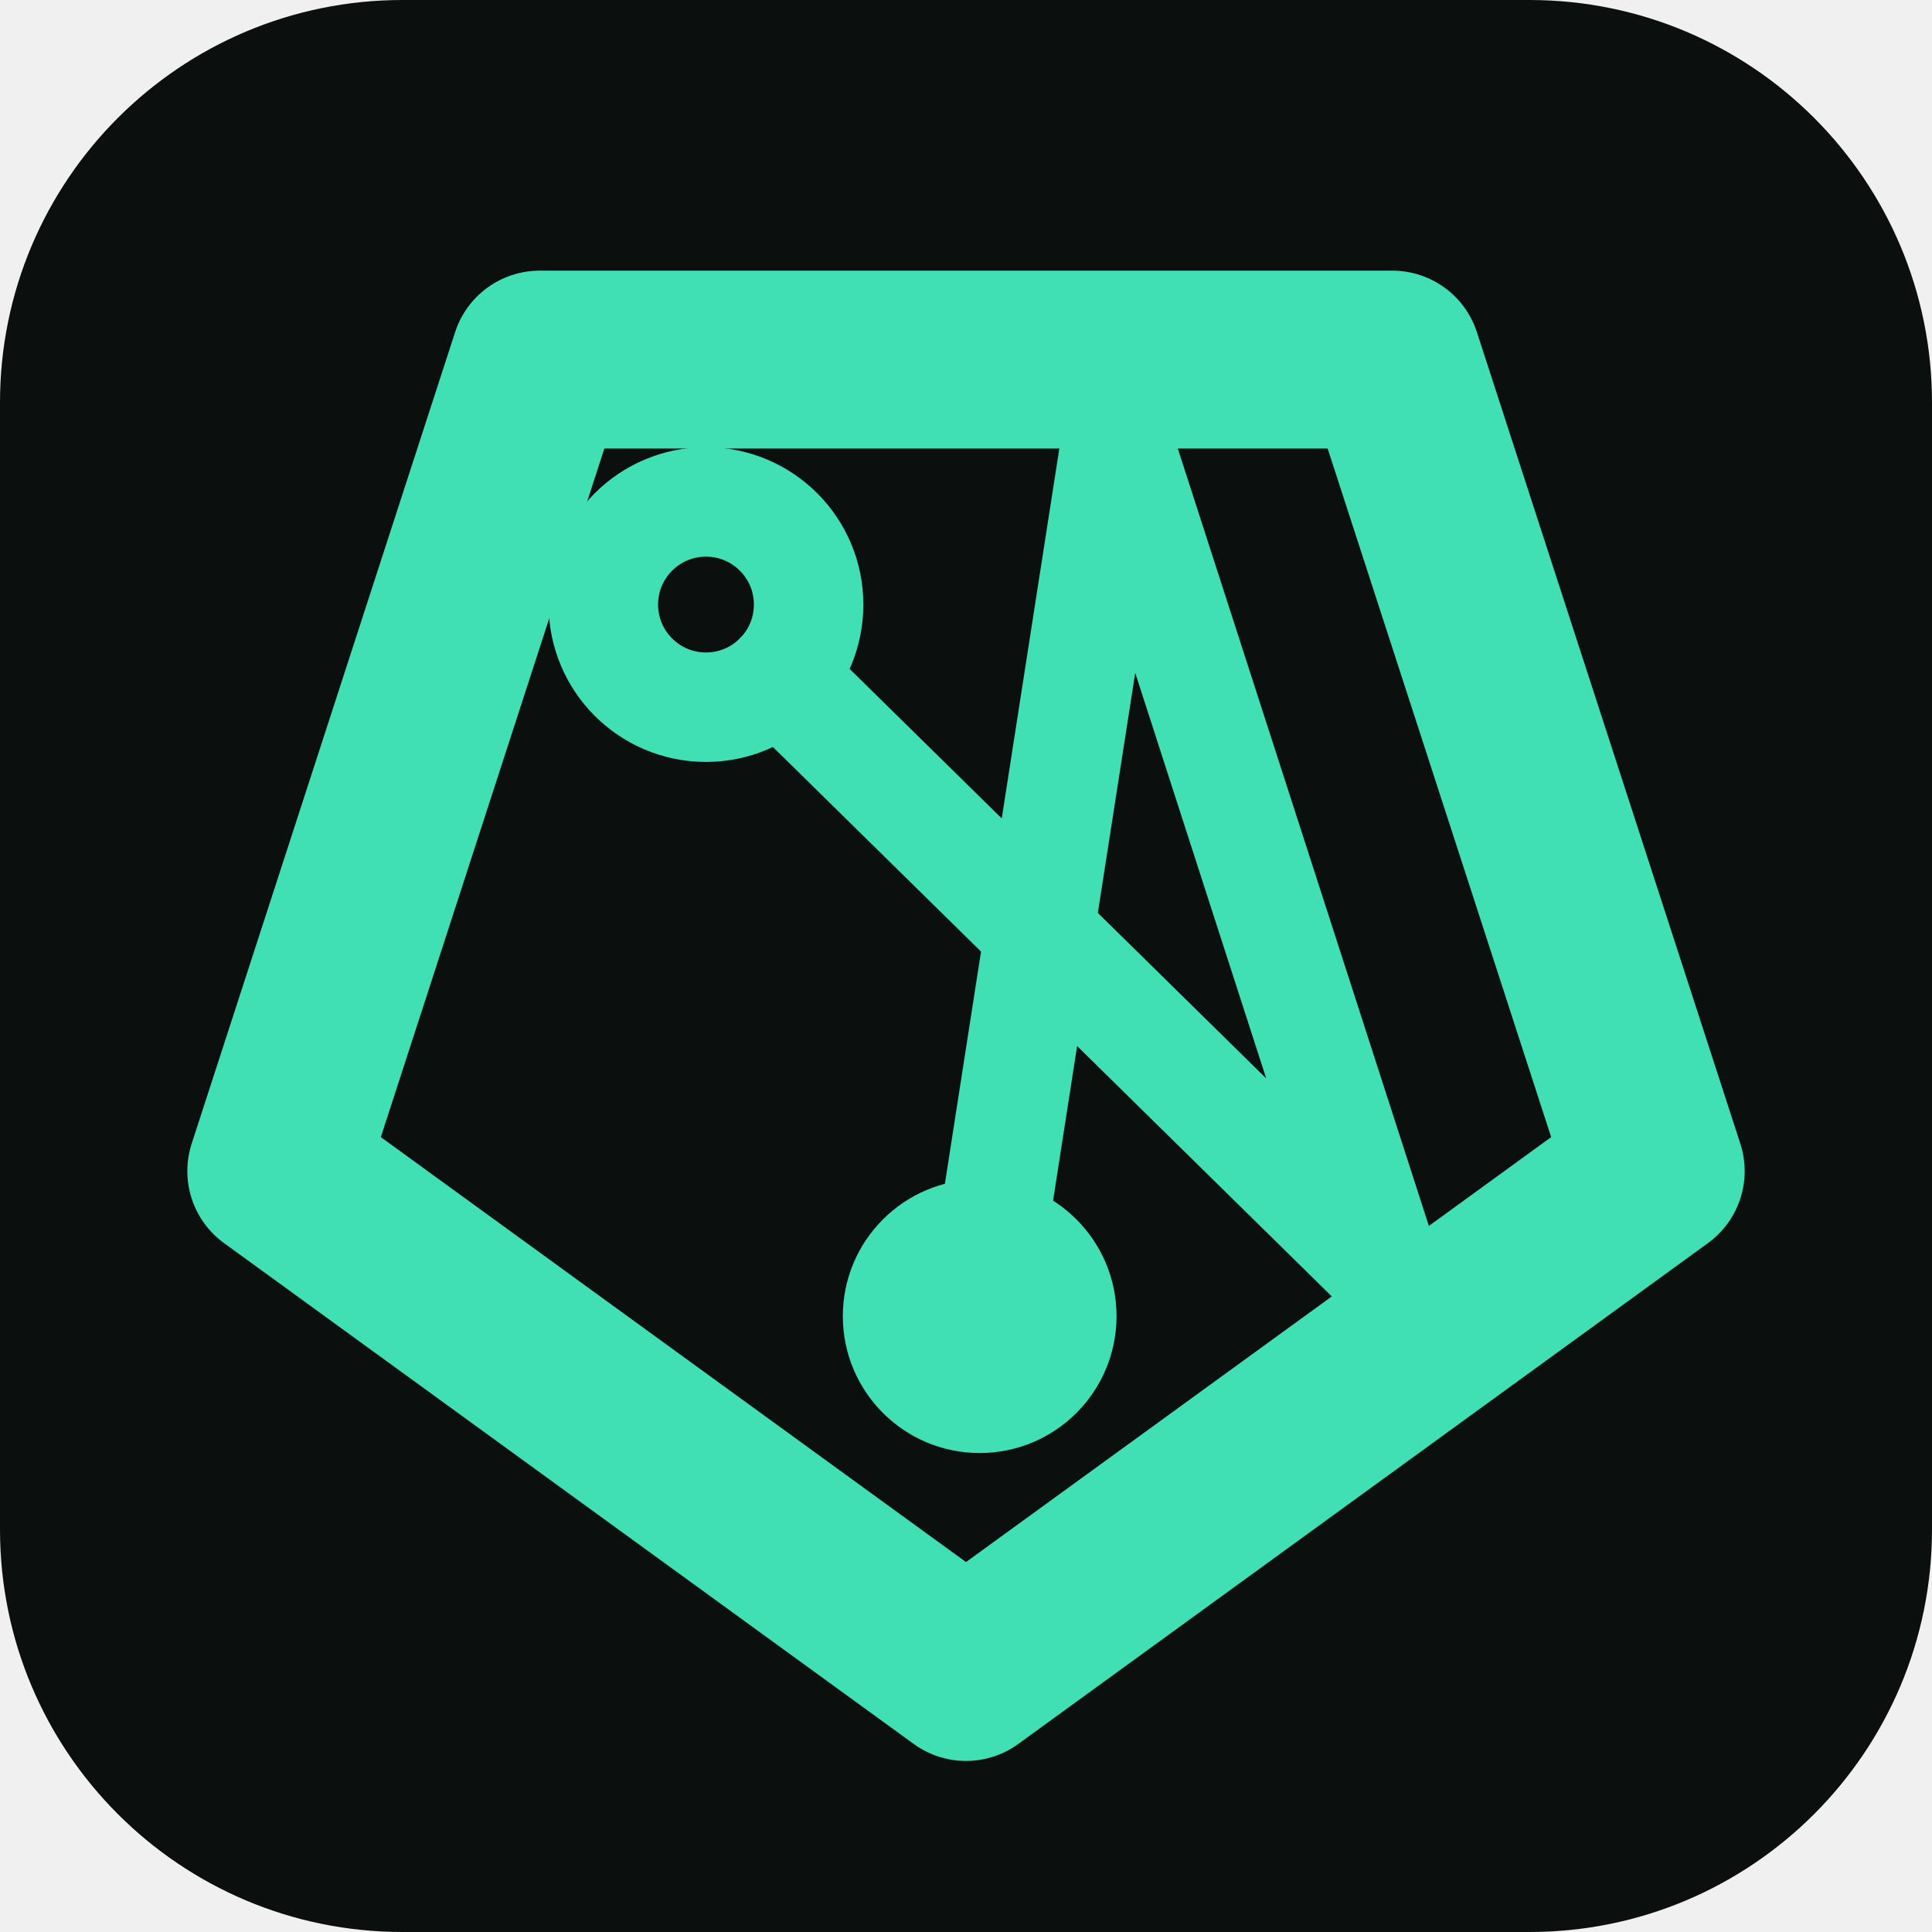
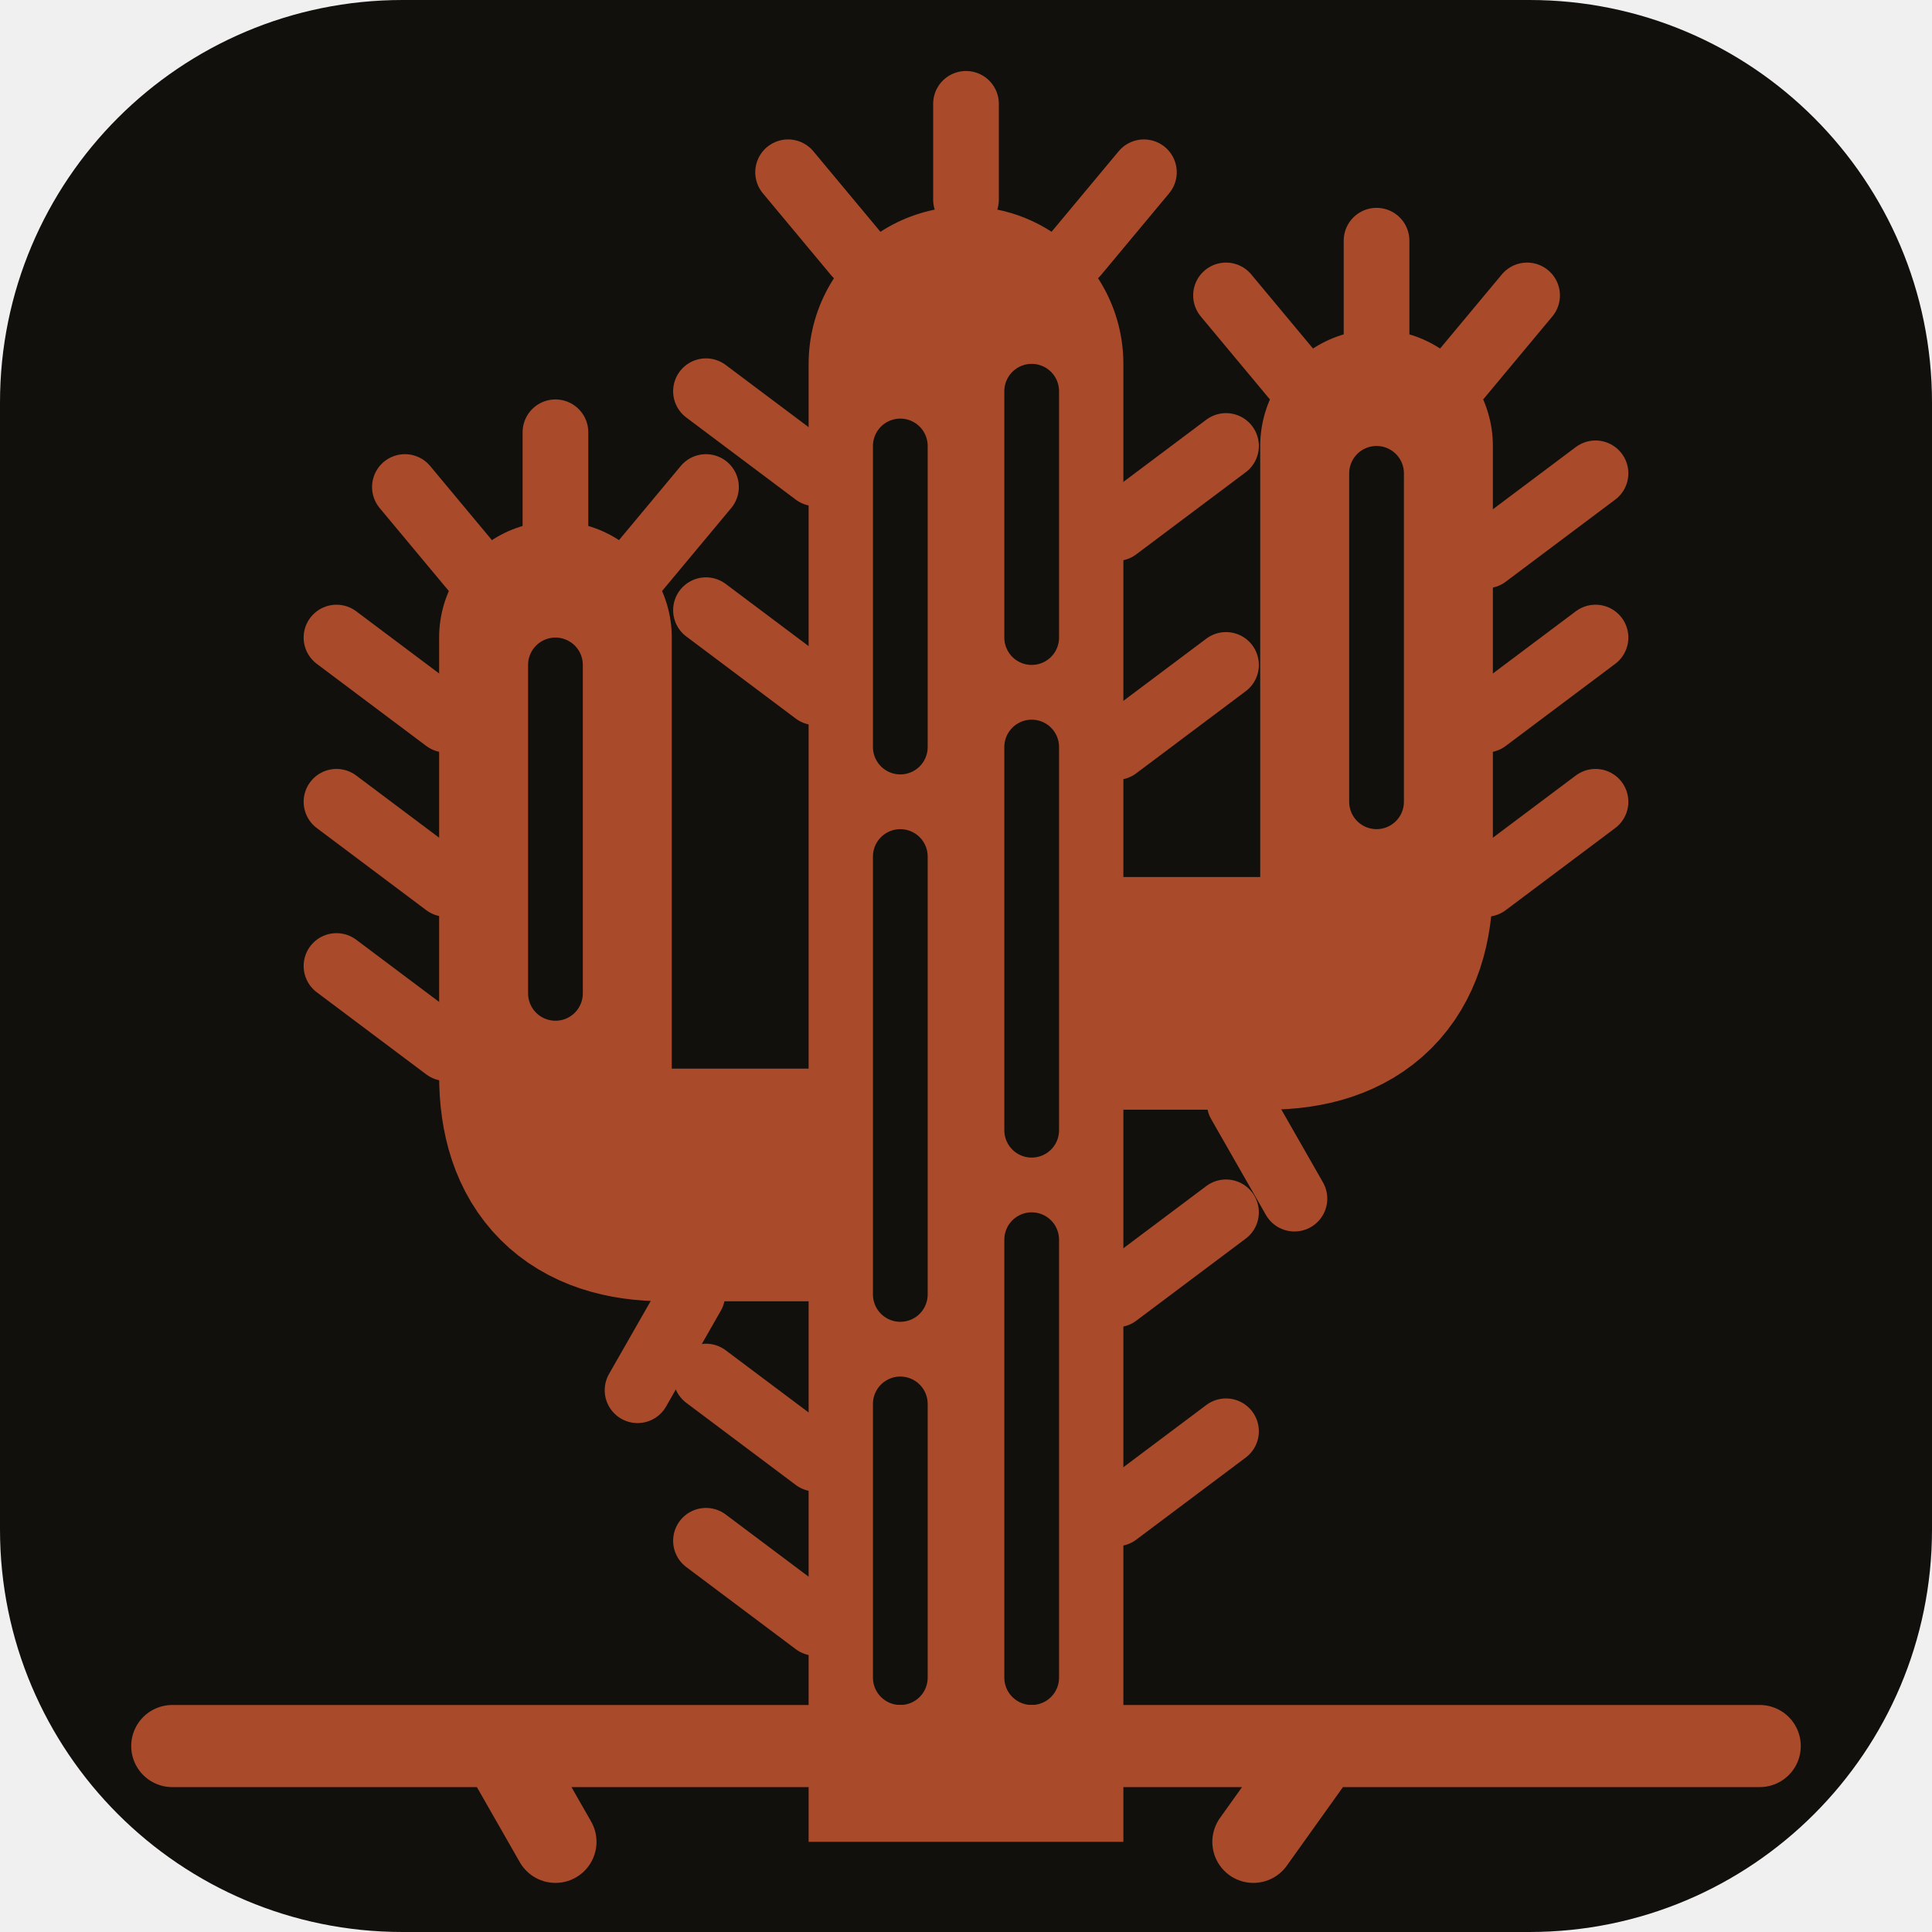
<svg xmlns="http://www.w3.org/2000/svg" viewBox="0 0 24 24" fill="none">
-   <rect width="24" height="24" rx="5" fill="#0b100e" />
-   <g transform="translate(1.8 1.9) scale(0.85)" stroke="#40e0b4" stroke-linejoin="round" stroke-linecap="round">
-     <path d="M12 22.2 1.92 14.88 5.77 3.02H18.23L22.08 14.88Z" stroke-width="2.6" />
-     <path d="M9.27 7.65 18.15 16.38 14.2 4.15 12.2 17" stroke-width="1.6" />
-     <circle cx="8.2" cy="6.6" r="1.5" stroke-width="1.6" />
-     <circle cx="12.2" cy="17" r="2" fill="#40e0b4" stroke="none" />
+   <defs>
+     <mask id="ribs" maskUnits="userSpaceOnUse" x="0" y="0" width="64" height="64">
+       <rect width="64" height="64" fill="white" />
+       <g stroke="black" stroke-width="2" stroke-linecap="round">
+         <path d="M29.6 13V24M29.6 28V44M29.6 48V58M34.4 11V20M34.4 24V38M34.4 42V58M17 21V33M47 14V26" />
+       </g>
+     </mask>
+   </defs>
+   <rect width="24" height="24" rx="5" fill="#12100d" />
+   <g transform="translate(1.12 1.12) scale(0.34)" stroke="#A94B2A" stroke-linecap="round" stroke-linejoin="round">
+     <g mask="url(#ribs)">
+       <path d="M32 66V10" stroke-width="11.5" />
+       <path d="M32 40H21Q17 40 17 36V20" stroke-width="8.5" />
+       <path d="M32 33H43Q47 33 47 29V13" stroke-width="8.5" />
+     </g>
+     <g stroke-width="2.4">
+       <path d="M26.5 14l-4-3M26.5 22l-4-3M26.5 50l-4-3M26.5 56l-4-3" />
+       <path d="M37.5 16l4-3M37.5 24l4-3M37.5 44l4-3M37.5 52l4-3" />
+       <path d="M32 4V0.5M28 6l-2.5-3M36 6l2.5-3" />
+       <path d="M13 23l-4-3M13 29l-4-3M13 35l-4-3M17 16V12.5M14 17.5l-2.5-3M20 17.5l2.5-3M22 44l-2 3.5" />
+       <path d="M51 17l4-3M51 23l4-3M51 29l4-3M47 9V5.5M44 10.5l-2.5-3M50 10.5l2.5-3M42 37l2 3.5" />
+     </g>
+     <path d="M3 60.5H61M15 60.5l2 3.5M45 60.5l-2.5 3.5" stroke-width="3" />
  </g>
</svg>
